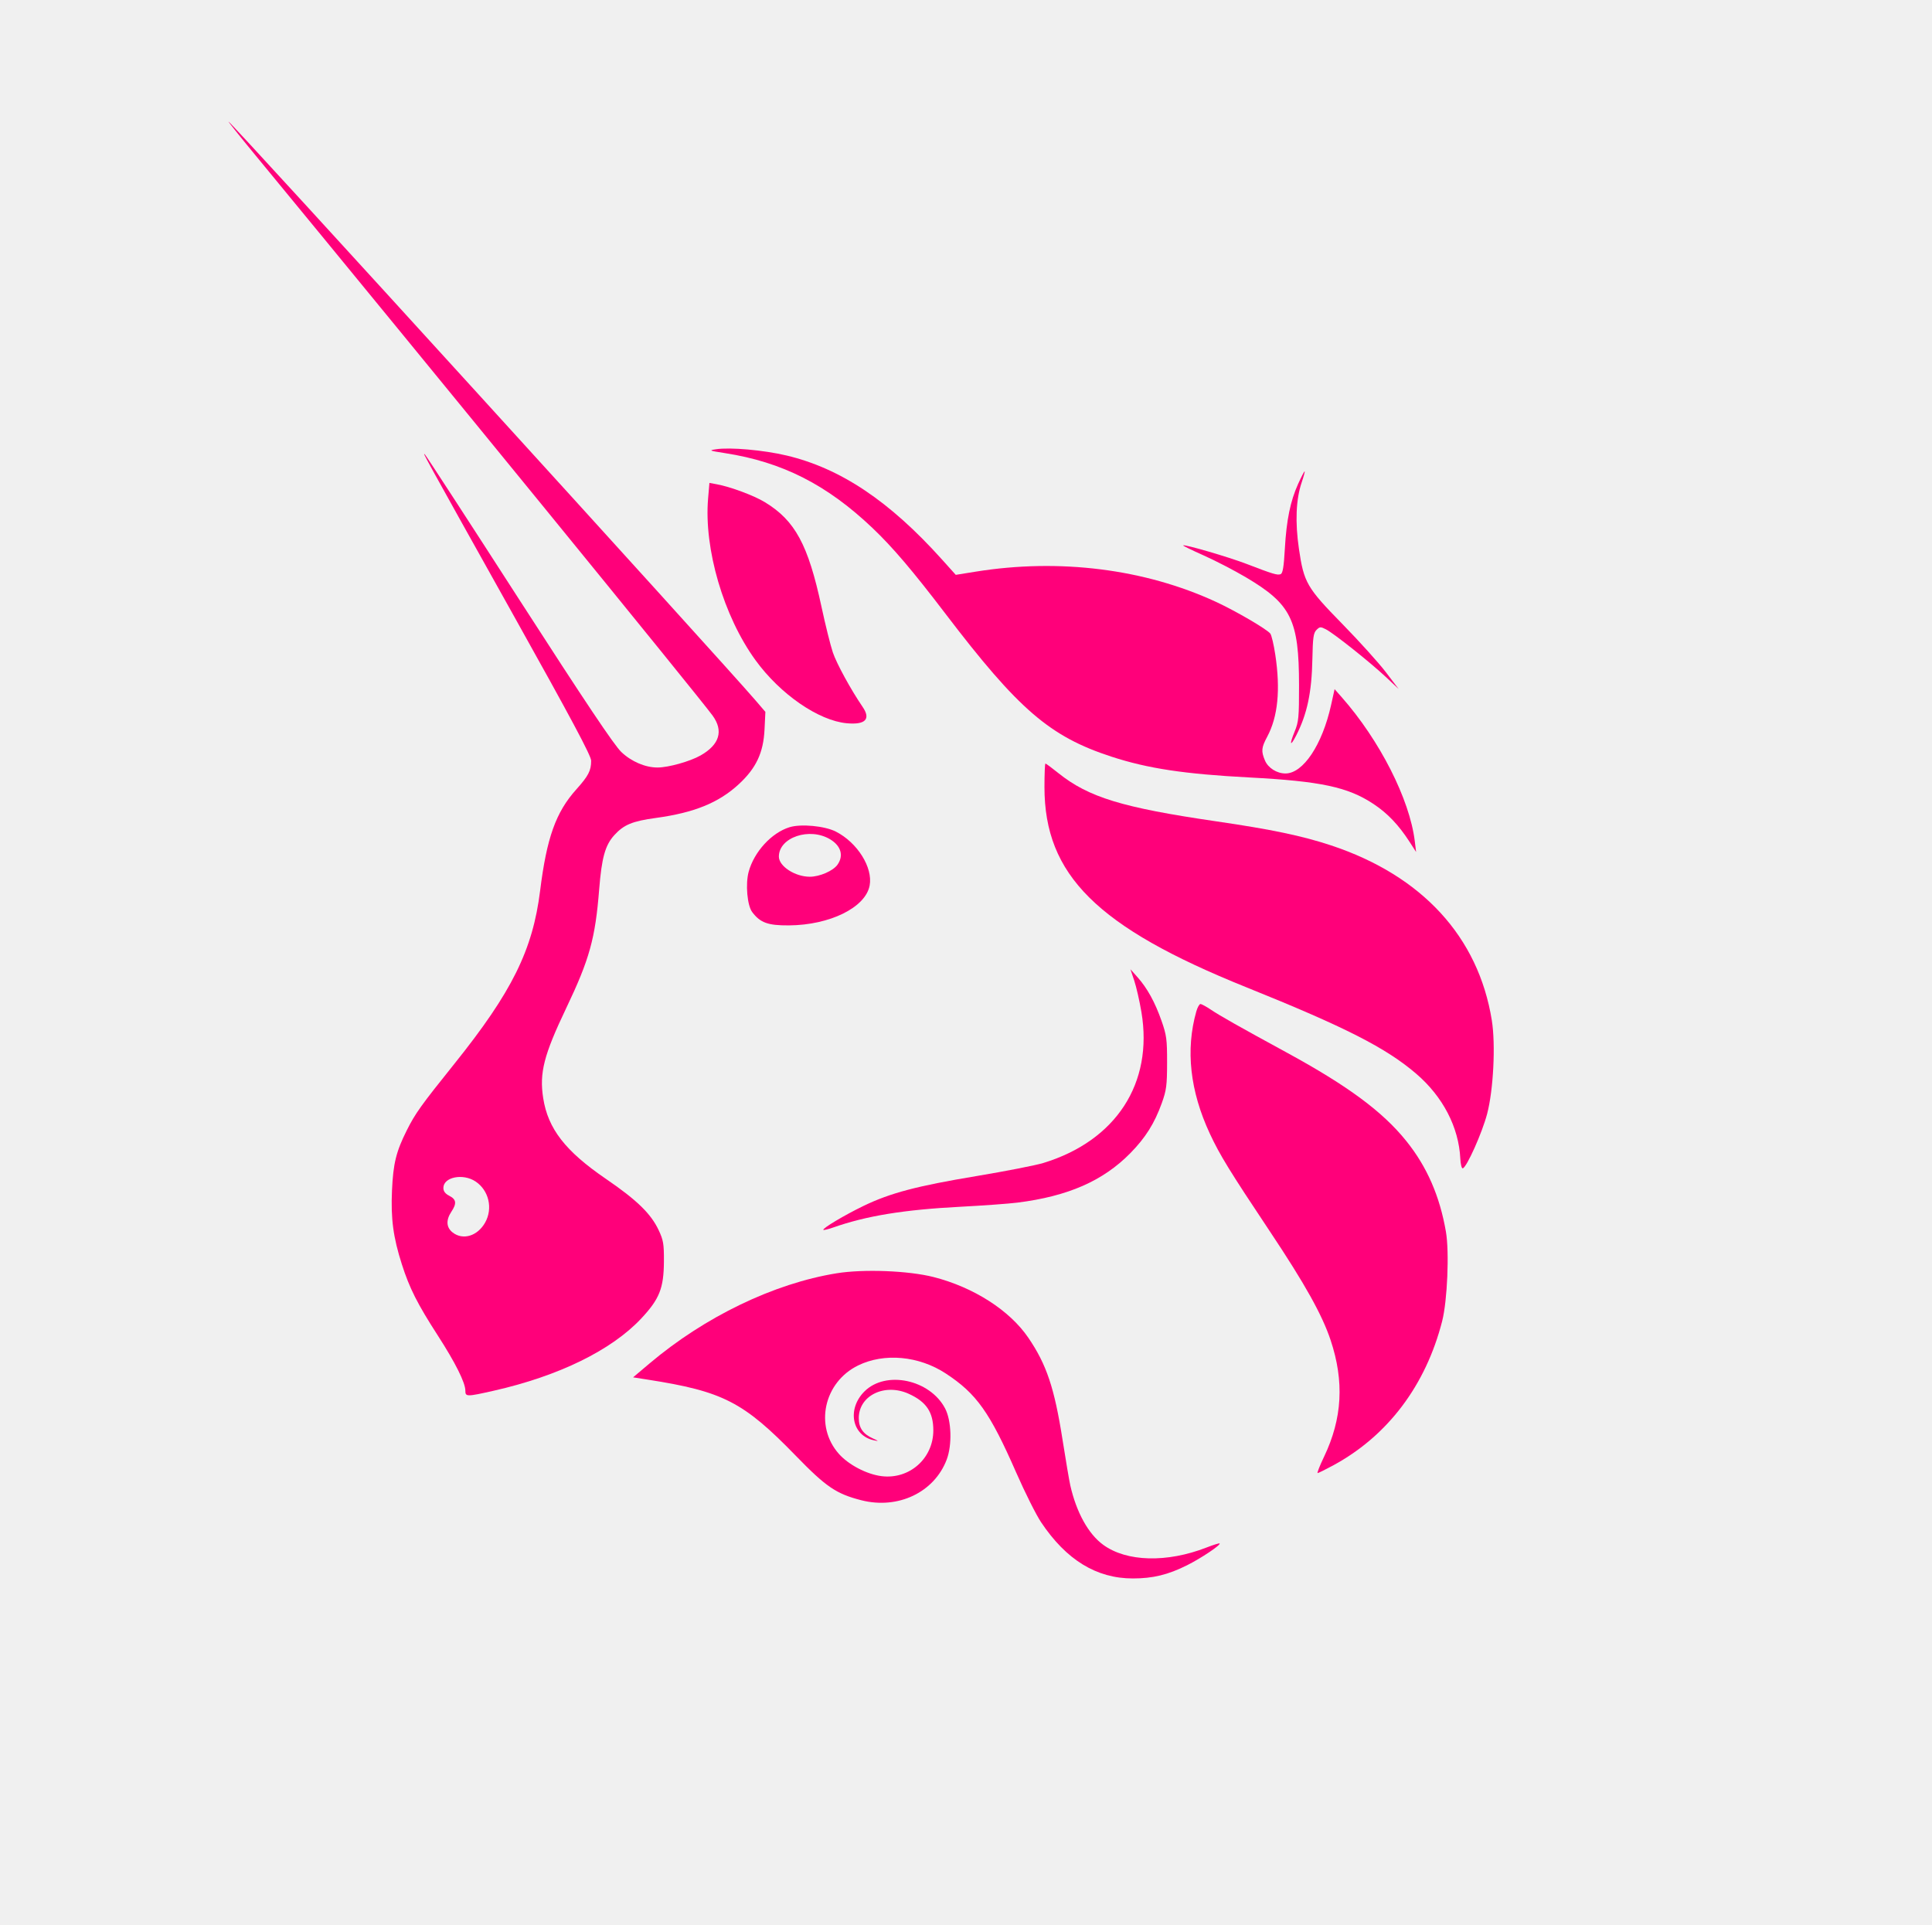
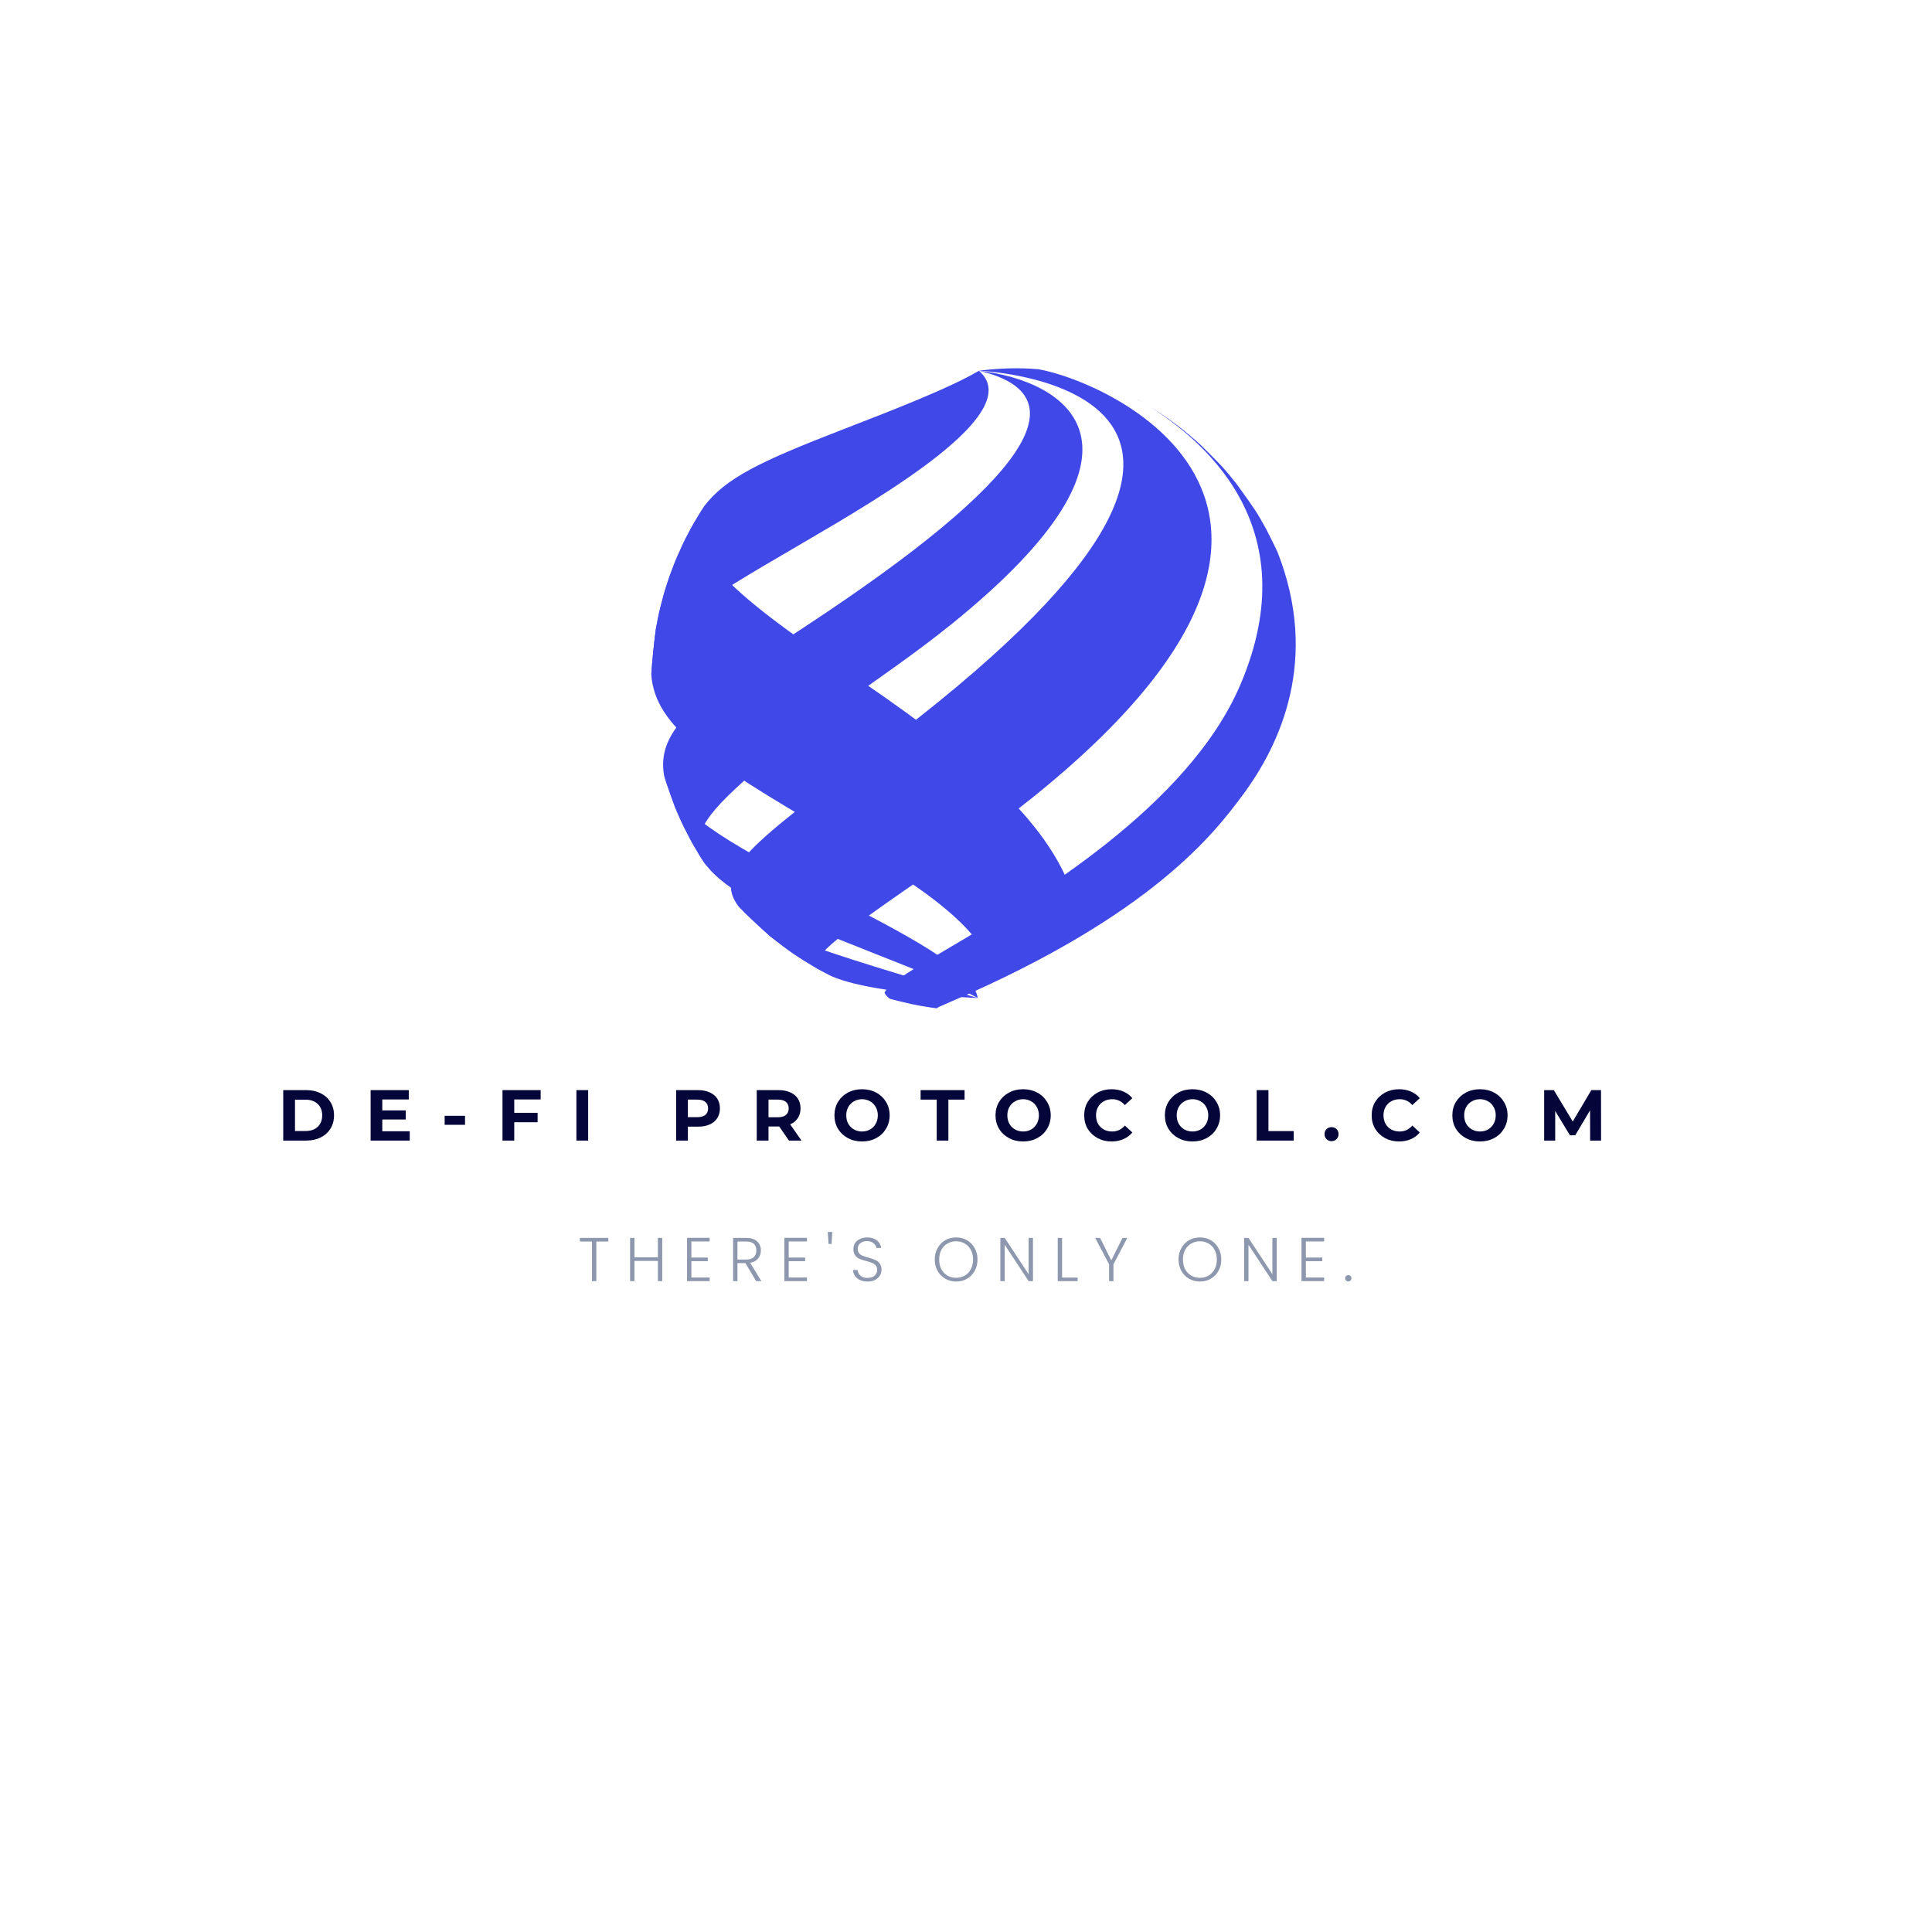
- <svg xmlns="http://www.w3.org/2000/svg" width="257" height="256" viewBox="0 0 257 256" fill="none">
-   <path d="M96.435 60.277C94.343 59.952 94.255 59.914 95.239 59.763C97.125 59.473 101.579 59.868 104.648 60.598C111.812 62.301 118.331 66.664 125.29 74.412L127.139 76.47L129.784 76.045C140.926 74.254 152.26 75.677 161.741 80.057C164.349 81.262 168.461 83.66 168.975 84.277C169.138 84.473 169.439 85.737 169.642 87.087C170.347 91.754 169.994 95.332 168.567 98.005C167.79 99.459 167.746 99.92 168.268 101.164C168.686 102.157 169.848 102.892 170.999 102.891C173.355 102.888 175.891 99.079 177.066 93.78L177.532 91.675L178.457 92.722C183.528 98.468 187.512 106.304 188.196 111.881L188.374 113.336L187.522 112.014C186.054 109.739 184.58 108.19 182.693 106.941C179.29 104.69 175.693 103.923 166.164 103.421C157.559 102.968 152.689 102.233 147.859 100.658C139.643 97.979 135.501 94.411 125.74 81.606C121.405 75.918 118.726 72.771 116.06 70.237C110.004 64.478 104.053 61.458 96.435 60.277Z" fill="#FF007A" />
-   <path d="M170.916 72.976C171.132 69.165 171.649 66.651 172.688 64.355C173.099 63.447 173.485 62.703 173.544 62.703C173.604 62.703 173.425 63.373 173.147 64.193C172.391 66.421 172.267 69.469 172.788 73.014C173.448 77.513 173.824 78.162 178.579 83.022C180.809 85.301 183.403 88.176 184.344 89.41L186.054 91.655L184.344 90.051C182.253 88.09 177.444 84.264 176.381 83.718C175.669 83.351 175.563 83.357 175.124 83.795C174.719 84.198 174.634 84.803 174.577 87.665C174.49 92.127 173.882 94.99 172.414 97.853C171.621 99.402 171.495 99.071 172.214 97.323C172.75 96.018 172.805 95.445 172.801 91.126C172.792 82.448 171.762 80.362 165.721 76.789C164.19 75.883 161.668 74.578 160.117 73.887C158.565 73.197 157.333 72.595 157.378 72.55C157.549 72.38 163.441 74.1 165.812 75.012C169.339 76.369 169.922 76.544 170.35 76.381C170.637 76.271 170.776 75.435 170.916 72.976Z" fill="#FF007A" />
-   <path d="M100.497 87.821C96.251 81.976 93.625 73.014 94.193 66.314L94.369 64.241L95.335 64.418C97.15 64.749 100.28 65.913 101.745 66.803C105.766 69.245 107.506 72.46 109.277 80.716C109.796 83.135 110.477 85.871 110.79 86.798C111.294 88.289 113.199 91.772 114.748 94.034C115.864 95.664 115.123 96.436 112.657 96.213C108.89 95.873 103.788 92.352 100.497 87.821Z" fill="#FF007A" />
-   <path d="M165.766 131.323C145.925 123.335 138.937 116.4 138.937 104.7C138.937 102.979 138.996 101.57 139.068 101.57C139.14 101.57 139.908 102.138 140.774 102.833C144.797 106.06 149.303 107.438 161.776 109.258C169.115 110.328 173.245 111.193 177.056 112.457C189.166 116.473 196.658 124.624 198.445 135.725C198.964 138.951 198.66 145 197.818 148.188C197.153 150.706 195.125 155.245 194.588 155.419C194.439 155.468 194.292 154.896 194.254 154.118C194.05 149.95 191.943 145.891 188.406 142.851C184.383 139.395 178.979 136.643 165.766 131.323Z" fill="#FF007A" />
-   <path d="M151.837 134.642C151.588 133.163 151.157 131.273 150.879 130.444L150.372 128.935L151.313 129.991C152.614 131.451 153.642 133.32 154.514 135.81C155.179 137.71 155.254 138.275 155.249 141.362C155.244 144.393 155.161 145.029 154.546 146.739C153.578 149.436 152.376 151.348 150.359 153.4C146.735 157.089 142.075 159.131 135.351 159.978C134.182 160.125 130.775 160.373 127.78 160.529C120.232 160.922 115.264 161.733 110.801 163.3C110.159 163.525 109.586 163.662 109.528 163.604C109.347 163.425 112.386 161.613 114.897 160.404C118.436 158.699 121.96 157.768 129.854 156.454C133.754 155.804 137.781 155.016 138.804 154.702C148.461 151.741 153.426 144.1 151.837 134.642Z" fill="#FF007A" />
-   <path d="M160.932 150.795C158.296 145.128 157.691 139.657 159.135 134.554C159.289 134.009 159.538 133.562 159.687 133.562C159.837 133.562 160.459 133.899 161.07 134.31C162.284 135.127 164.721 136.505 171.212 140.044C179.311 144.46 183.929 147.879 187.07 151.786C189.82 155.208 191.522 159.104 192.341 163.856C192.805 166.548 192.533 173.024 191.843 175.735C189.665 184.281 184.604 190.993 177.385 194.911C176.327 195.484 175.377 195.955 175.275 195.958C175.172 195.96 175.557 194.98 176.131 193.78C178.56 188.703 178.836 183.765 177 178.269C175.876 174.904 173.584 170.797 168.956 163.857C163.575 155.788 162.256 153.641 160.932 150.795Z" fill="#FF007A" />
-   <path d="M86.407 181.371C93.77 175.154 102.931 170.738 111.276 169.382C114.872 168.798 120.864 169.03 124.194 169.882C129.532 171.248 134.307 174.308 136.791 177.954C139.218 181.517 140.259 184.622 141.343 191.53C141.771 194.255 142.236 196.992 142.377 197.611C143.191 201.192 144.775 204.054 146.739 205.491C149.857 207.773 155.227 207.915 160.509 205.855C161.405 205.505 162.184 205.263 162.238 205.318C162.43 205.508 159.77 207.288 157.894 208.226C155.369 209.487 153.361 209.975 150.693 209.975C145.855 209.975 141.839 207.514 138.487 202.495C137.828 201.508 136.346 198.55 135.193 195.922C131.655 187.851 129.907 185.393 125.799 182.702C122.223 180.361 117.612 179.941 114.143 181.642C109.586 183.876 108.315 189.699 111.579 193.39C112.876 194.856 115.295 196.121 117.273 196.367C120.973 196.828 124.153 194.013 124.153 190.277C124.153 187.851 123.221 186.467 120.873 185.407C117.668 183.961 114.222 185.652 114.238 188.663C114.245 189.947 114.805 190.754 116.092 191.336C116.918 191.71 116.937 191.74 116.263 191.6C113.322 190.99 112.633 187.444 114.998 185.09C117.837 182.264 123.709 183.511 125.725 187.368C126.572 188.988 126.67 192.215 125.932 194.164C124.279 198.525 119.46 200.819 114.571 199.571C111.243 198.721 109.887 197.801 105.874 193.667C98.901 186.484 96.194 185.092 86.141 183.523L84.215 183.222L86.407 181.371Z" fill="#FF007A" />
-   <path fill-rule="evenodd" clip-rule="evenodd" d="M33.824 20.465C57.111 48.728 93.014 92.734 94.796 95.198C96.268 97.232 95.714 99.061 93.193 100.494C91.791 101.291 88.908 102.099 87.465 102.099C85.833 102.099 83.994 101.313 82.655 100.042C81.708 99.145 77.888 93.44 69.069 79.757C62.322 69.286 56.675 60.601 56.521 60.455C56.164 60.119 56.17 60.13 68.381 81.979C76.049 95.698 78.637 100.548 78.637 101.197C78.637 102.516 78.277 103.21 76.65 105.025C73.936 108.052 72.724 111.453 71.848 118.492C70.866 126.382 68.106 131.955 60.458 141.494C55.98 147.078 55.248 148.102 54.118 150.352C52.695 153.187 52.304 154.774 52.145 158.353C51.977 162.137 52.304 164.581 53.46 168.199C54.472 171.366 55.529 173.458 58.229 177.641C60.56 181.251 61.902 183.933 61.902 184.983C61.902 185.818 62.061 185.819 65.673 185.003C74.316 183.052 81.334 179.619 85.281 175.412C87.724 172.808 88.297 171.371 88.316 167.802C88.328 165.469 88.246 164.98 87.615 163.637C86.588 161.452 84.719 159.635 80.598 156.818C75.199 153.127 72.893 150.156 72.256 146.07C71.734 142.717 72.34 140.351 75.327 134.091C78.418 127.612 79.184 124.85 79.703 118.319C80.037 114.1 80.501 112.435 81.713 111.1C82.978 109.707 84.116 109.235 87.245 108.808C92.347 108.111 95.595 106.791 98.265 104.33C100.582 102.196 101.551 100.139 101.7 97.043L101.813 94.696L100.518 93.187C95.83 87.721 30.685 16.168 30.396 16.168C30.335 16.168 31.877 18.102 33.824 20.465ZM64.533 162.634C65.593 160.757 65.03 158.344 63.257 157.166C61.582 156.052 58.98 156.576 58.98 158.028C58.98 158.471 59.225 158.793 59.777 159.077C60.706 159.555 60.774 160.093 60.042 161.192C59.302 162.306 59.362 163.284 60.211 163.949C61.58 165.021 63.518 164.432 64.533 162.634Z" fill="#FF007A" />
-   <path fill-rule="evenodd" clip-rule="evenodd" d="M105.032 110.039C102.637 110.774 100.309 113.312 99.588 115.974C99.149 117.598 99.398 120.446 100.057 121.325C101.121 122.746 102.149 123.12 104.935 123.101C110.389 123.063 115.131 120.724 115.682 117.799C116.134 115.402 114.051 112.08 111.183 110.622C109.703 109.87 106.555 109.571 105.032 110.039ZM111.408 115.024C112.249 113.829 111.881 112.537 110.451 111.664C107.726 110 103.607 111.377 103.607 113.95C103.607 115.231 105.755 116.629 107.724 116.629C109.035 116.629 110.829 115.847 111.408 115.024Z" fill="#FF007A" />
+ <svg xmlns="http://www.w3.org/2000/svg" width="500" zoomAndPan="magnify" viewBox="0 0 375 375" height="500" preserveAspectRatio="xMidYMid meet" version="1.0">
+   <defs>
+     <g />
+     <clipPath id="2c797b7dda">
+       <path d="M 126.41 98 L 209 98 L 209 189 L 126.41 189 Z M 126.41 98 " clip-rule="nonzero" />
+     </clipPath>
+     <clipPath id="de864c294c">
+       <path d="M 126.41 71.293 L 192 71.293 L 192 131 L 126.41 131 Z M 126.41 71.293 " clip-rule="nonzero" />
+     </clipPath>
+     <clipPath id="a3ca2c5cdc">
+       <path d="M 128 71.293 L 211 71.293 L 211 168 L 128 168 Z M 128 71.293 " clip-rule="nonzero" />
+     </clipPath>
+     <clipPath id="f9235e736f">
+       <path d="M 141 71.293 L 236 71.293 L 236 190 L 141 190 Z M 141 71.293 " clip-rule="nonzero" />
+     </clipPath>
+     <clipPath id="2c59ad69df">
+       <path d="M 171 77 L 252 77 L 252 195.793 L 171 195.793 Z M 171 77 " clip-rule="nonzero" />
+     </clipPath>
+   </defs>
+   <rect x="-37.5" width="450" fill="#ffffff" y="-37.5" height="450" fill-opacity="1" />
+   <rect x="-37.5" width="450" fill="#ffffff" y="-37.5" height="450" fill-opacity="1" />
+   <rect x="-37.5" width="450" fill="#ffffff" y="-37.5" height="450" fill-opacity="1" />
+   <g clip-path="url(#2c797b7dda)">
+     <path fill="#4048e8" d="M 192.648 188.973 C 196.172 184.914 199.137 181.949 208.359 174.109 C 203.574 158.938 187.371 145.684 162.781 129.219 C 138.848 113.188 132.266 105.363 136.711 98.207 C 135.945 99.473 134.883 101.141 134.168 102.434 C 131.309 108.156 131.195 108.379 129.941 111.898 C 128.031 118.121 127.957 118.363 127.309 122.047 C 126.961 124.703 126.574 128.254 126.414 130.922 C 127.117 141.184 137.992 148.027 160.547 161.316 C 174.816 169.727 190.992 179.258 192.648 188.973 " fill-opacity="1" fill-rule="nonzero" />
+   </g>
+   <path fill="#4048e8" d="M 189.777 193.719 C 188.93 188.047 175.93 181.395 159.477 172.973 C 139.387 162.695 131.75 157.773 128.914 150.613 C 129.547 152.5 130.375 155.023 131.105 156.871 C 133.762 162.68 133.867 162.906 135.809 166.078 L 136.781 167.602 C 141.188 173.207 148.477 176.699 169.625 185.035 C 177.059 187.965 185.48 191.285 189.777 193.719 " fill-opacity="1" fill-rule="nonzero" />
+   <path fill="#4048e8" d="M 189.777 193.719 C 156.848 183.766 149.02 181.402 143.418 176.031 C 145.199 177.801 147.629 180.105 149.52 181.758 C 153.785 185.023 154.438 185.527 158.57 187.973 L 161.434 189.5 C 166.305 191.59 175.844 193.008 189.777 193.719 " fill-opacity="1" fill-rule="nonzero" />
+   <g clip-path="url(#de864c294c)">
+     <path fill="#4048e8" d="M 126.414 130.922 C 126.605 128.254 126.93 124.699 127.309 122.047 C 128.699 115.531 128.727 115.406 129.941 111.898 C 132.301 105.934 132.395 105.703 134.168 102.434 C 134.93 101.164 135.898 99.445 136.711 98.207 C 140.898 92.812 147.348 89.645 163.406 83.43 C 173.191 79.645 184.277 75.352 190.004 71.969 C 199.348 80 171.684 96.137 155.152 105.777 C 135.629 117.164 127.547 121.879 126.414 130.922 " fill-opacity="1" fill-rule="nonzero" />
+   </g>
+   <g clip-path="url(#a3ca2c5cdc)">
+     <path fill="#4048e8" d="M 136.781 167.602 L 135.809 166.078 C 132.664 160.535 132.543 160.32 131.105 156.871 C 130.426 155.004 129.5 152.516 128.914 150.613 C 127.289 141.637 135.234 135.461 156.672 121.352 C 199.223 93.34 210.438 76.727 190.004 71.969 C 206.902 73.859 227.531 86.578 184.641 121.184 C 170.5 132.59 154.539 141.629 141.418 154.355 C 133.695 161.848 135.332 164.902 136.781 167.602 " fill-opacity="1" fill-rule="nonzero" />
+   </g>
+   <g clip-path="url(#f9235e736f)">
+     <path fill="#4048e8" d="M 201.582 71.672 C 217.215 74.512 277.172 102.406 184.789 166.422 C 156.152 186.266 156.152 186.266 161.434 189.5 L 158.57 187.973 C 154.23 185.32 153.328 184.766 149.52 181.758 C 147.641 180.094 145.188 177.812 143.418 176.031 C 138.277 169.34 145.633 163.852 169.992 145.672 C 264.34 75.262 190.789 71.969 190.004 71.969 C 193.973 71.438 197.844 71.348 201.582 71.672 " fill-opacity="1" fill-rule="nonzero" />
+   </g>
+   <g clip-path="url(#2c59ad69df)">
+     <path fill="#4048e8" d="M 221.215 77.715 C 225.406 80.285 228.18 81.98 232.977 86.293 C 237.223 90.5 237.566 90.848 240.059 93.984 C 243.68 99.012 243.898 99.312 245.73 102.633 C 246.422 104.023 247.387 105.855 248.016 107.273 C 256.059 127.895 248.672 144.352 241.055 154.523 C 235.91 161.402 223.859 177.508 184.781 194.328 C 182.059 195.504 182.051 195.508 181.828 195.715 L 180.625 195.551 C 178.328 195.18 178.238 195.164 176.996 194.91 C 175.75 194.629 174.098 194.23 172.863 193.91 C 172.387 193.719 171.891 193.148 171.676 192.684 C 172.586 191.016 174.215 189.883 184.133 184.031 C 200.422 174.422 230.734 156.539 240.805 132.793 C 253.82 102.094 233.715 84.883 220.57 77.359 C 220.785 77.477 221 77.594 221.215 77.715 " fill-opacity="1" fill-rule="nonzero" />
+   </g>
+   <g fill="#040639" fill-opacity="1">
+     <g transform="translate(53.81919, 221.3874)">
+       <g>
+         <path d="M 1.156 -9.797 L 5.609 -9.797 C 6.672 -9.797 7.609 -9.594 8.422 -9.188 C 9.242 -8.781 9.879 -8.207 10.328 -7.469 C 10.785 -6.738 11.016 -5.883 11.016 -4.906 C 11.016 -3.926 10.785 -3.066 10.328 -2.328 C 9.879 -1.586 9.242 -1.016 8.422 -0.609 C 7.609 -0.203 6.672 0 5.609 0 L 1.156 0 Z M 5.5 -1.859 C 6.477 -1.859 7.258 -2.129 7.844 -2.672 C 8.426 -3.223 8.719 -3.969 8.719 -4.906 C 8.719 -5.832 8.426 -6.566 7.844 -7.109 C 7.258 -7.66 6.477 -7.938 5.5 -7.938 L 3.438 -7.938 L 3.438 -1.859 Z M 5.5 -1.859 " />
+       </g>
+     </g>
+   </g>
+   <g fill="#040639" fill-opacity="1">
+     <g transform="translate(70.78075, 221.3874)">
+       <g>
+         <path d="M 8.75 -1.812 L 8.75 0 L 1.156 0 L 1.156 -9.797 L 8.562 -9.797 L 8.562 -7.984 L 3.422 -7.984 L 3.422 -5.859 L 7.969 -5.859 L 7.969 -4.094 L 3.422 -4.094 L 3.422 -1.812 Z M 8.75 -1.812 " />
+       </g>
+     </g>
+   </g>
+   <g fill="#040639" fill-opacity="1">
+     <g transform="translate(85.57351, 221.3874)">
+       <g>
+         <path d="M 0.734 -4.812 L 4.688 -4.812 L 4.688 -3.062 L 0.734 -3.062 Z M 0.734 -4.812 " />
+       </g>
+     </g>
+   </g>
+   <g fill="#040639" fill-opacity="1">
+     <g transform="translate(96.3785, 221.3874)">
+       <g>
+         <path d="M 3.438 -7.984 L 3.438 -5.391 L 7.969 -5.391 L 7.969 -3.562 L 3.438 -3.562 L 3.438 0 L 1.156 0 L 1.156 -9.797 L 8.562 -9.797 L 8.562 -7.984 Z M 3.438 -7.984 " />
+       </g>
+     </g>
+   </g>
+   <g fill="#040639" fill-opacity="1">
+     <g transform="translate(110.7235, 221.3874)">
+       <g>
+         <path d="M 1.156 -9.797 L 3.438 -9.797 L 3.438 0 L 1.156 0 Z M 1.156 -9.797 " />
+       </g>
+     </g>
+   </g>
+   <g fill="#040639" fill-opacity="1">
+     <g transform="translate(120.717, 221.3874)">
+       <g />
+     </g>
+   </g>
+   <g fill="#040639" fill-opacity="1">
+     <g transform="translate(130.0808, 221.3874)">
+       <g>
+         <path d="M 5.406 -9.797 C 6.27 -9.797 7.02 -9.648 7.656 -9.359 C 8.301 -9.078 8.797 -8.672 9.141 -8.141 C 9.484 -7.609 9.656 -6.977 9.656 -6.25 C 9.656 -5.531 9.484 -4.898 9.141 -4.359 C 8.797 -3.828 8.301 -3.414 7.656 -3.125 C 7.02 -2.844 6.27 -2.703 5.406 -2.703 L 3.438 -2.703 L 3.438 0 L 1.156 0 L 1.156 -9.797 Z M 5.281 -4.547 C 5.957 -4.547 6.473 -4.691 6.828 -4.984 C 7.18 -5.285 7.359 -5.707 7.359 -6.25 C 7.359 -6.789 7.18 -7.207 6.828 -7.5 C 6.473 -7.801 5.957 -7.953 5.281 -7.953 L 3.438 -7.953 L 3.438 -4.547 Z M 5.281 -4.547 " />
+       </g>
+     </g>
+   </g>
+   <g fill="#040639" fill-opacity="1">
+     <g transform="translate(145.727, 221.3874)">
+       <g>
+         <path d="M 7.406 0 L 5.516 -2.734 L 3.438 -2.734 L 3.438 0 L 1.156 0 L 1.156 -9.797 L 5.406 -9.797 C 6.27 -9.797 7.02 -9.648 7.656 -9.359 C 8.301 -9.078 8.797 -8.672 9.141 -8.141 C 9.484 -7.609 9.656 -6.977 9.656 -6.25 C 9.656 -5.52 9.477 -4.891 9.125 -4.359 C 8.781 -3.828 8.285 -3.426 7.641 -3.156 L 9.844 0 Z M 7.359 -6.25 C 7.359 -6.789 7.18 -7.207 6.828 -7.5 C 6.473 -7.801 5.957 -7.953 5.281 -7.953 L 3.438 -7.953 L 3.438 -4.531 L 5.281 -4.531 C 5.957 -4.531 6.473 -4.68 6.828 -4.984 C 7.18 -5.285 7.359 -5.707 7.359 -6.25 Z M 7.359 -6.25 " />
+       </g>
+     </g>
+   </g>
+   <g fill="#040639" fill-opacity="1">
+     <g transform="translate(161.4153, 221.3874)">
+       <g>
+         <path d="M 5.906 0.172 C 4.883 0.172 3.969 -0.047 3.156 -0.484 C 2.344 -0.922 1.703 -1.523 1.234 -2.297 C 0.773 -3.066 0.547 -3.938 0.547 -4.906 C 0.547 -5.863 0.773 -6.727 1.234 -7.5 C 1.703 -8.27 2.344 -8.875 3.156 -9.312 C 3.969 -9.75 4.883 -9.969 5.906 -9.969 C 6.926 -9.969 7.844 -9.75 8.656 -9.312 C 9.469 -8.875 10.102 -8.27 10.562 -7.5 C 11.031 -6.727 11.266 -5.863 11.266 -4.906 C 11.266 -3.938 11.031 -3.066 10.562 -2.297 C 10.102 -1.523 9.469 -0.922 8.656 -0.484 C 7.844 -0.047 6.926 0.172 5.906 0.172 Z M 5.906 -1.766 C 6.488 -1.766 7.008 -1.895 7.469 -2.156 C 7.938 -2.426 8.301 -2.797 8.562 -3.266 C 8.832 -3.742 8.969 -4.289 8.969 -4.906 C 8.969 -5.508 8.832 -6.047 8.562 -6.516 C 8.301 -6.992 7.938 -7.363 7.469 -7.625 C 7.008 -7.895 6.488 -8.031 5.906 -8.031 C 5.332 -8.031 4.812 -7.895 4.344 -7.625 C 3.875 -7.363 3.504 -6.992 3.234 -6.516 C 2.973 -6.047 2.844 -5.508 2.844 -4.906 C 2.844 -4.289 2.973 -3.742 3.234 -3.266 C 3.504 -2.797 3.875 -2.426 4.344 -2.156 C 4.812 -1.895 5.332 -1.766 5.906 -1.766 Z M 5.906 -1.766 " />
+       </g>
+     </g>
+   </g>
+   <g fill="#040639" fill-opacity="1">
+     <g transform="translate(178.6287, 221.3874)">
+       <g>
+         <path d="M 3.188 -7.953 L 0.062 -7.953 L 0.062 -9.797 L 8.594 -9.797 L 8.594 -7.953 L 5.453 -7.953 L 5.453 0 L 3.188 0 Z M 3.188 -7.953 " />
+       </g>
+     </g>
+   </g>
+   <g fill="#040639" fill-opacity="1">
+     <g transform="translate(192.6799, 221.3874)">
+       <g>
+         <path d="M 5.906 0.172 C 4.883 0.172 3.969 -0.047 3.156 -0.484 C 2.344 -0.922 1.703 -1.523 1.234 -2.297 C 0.773 -3.066 0.547 -3.938 0.547 -4.906 C 0.547 -5.863 0.773 -6.727 1.234 -7.5 C 1.703 -8.27 2.344 -8.875 3.156 -9.312 C 3.969 -9.75 4.883 -9.969 5.906 -9.969 C 6.926 -9.969 7.844 -9.75 8.656 -9.312 C 9.469 -8.875 10.102 -8.27 10.562 -7.5 C 11.031 -6.727 11.266 -5.863 11.266 -4.906 C 11.266 -3.938 11.031 -3.066 10.562 -2.297 C 10.102 -1.523 9.469 -0.922 8.656 -0.484 C 7.844 -0.047 6.926 0.172 5.906 0.172 Z M 5.906 -1.766 C 6.488 -1.766 7.008 -1.895 7.469 -2.156 C 7.938 -2.426 8.301 -2.797 8.562 -3.266 C 8.832 -3.742 8.969 -4.289 8.969 -4.906 C 8.969 -5.508 8.832 -6.047 8.562 -6.516 C 8.301 -6.992 7.938 -7.363 7.469 -7.625 C 7.008 -7.895 6.488 -8.031 5.906 -8.031 C 5.332 -8.031 4.812 -7.895 4.344 -7.625 C 3.875 -7.363 3.504 -6.992 3.234 -6.516 C 2.973 -6.047 2.844 -5.508 2.844 -4.906 C 2.844 -4.289 2.973 -3.742 3.234 -3.266 C 3.504 -2.797 3.875 -2.426 4.344 -2.156 C 4.812 -1.895 5.332 -1.766 5.906 -1.766 Z M 5.906 -1.766 " />
+       </g>
+     </g>
+   </g>
+   <g fill="#040639" fill-opacity="1">
+     <g transform="translate(209.8933, 221.3874)">
+       <g>
+         <path d="M 5.859 0.172 C 4.859 0.172 3.953 -0.047 3.141 -0.484 C 2.336 -0.922 1.703 -1.52 1.234 -2.281 C 0.773 -3.051 0.547 -3.926 0.547 -4.906 C 0.547 -5.875 0.773 -6.742 1.234 -7.516 C 1.703 -8.285 2.336 -8.883 3.141 -9.312 C 3.953 -9.75 4.859 -9.969 5.859 -9.969 C 6.711 -9.969 7.484 -9.816 8.172 -9.516 C 8.859 -9.223 9.43 -8.797 9.891 -8.234 L 8.438 -6.891 C 7.781 -7.648 6.961 -8.031 5.984 -8.031 C 5.367 -8.031 4.82 -7.895 4.344 -7.625 C 3.875 -7.363 3.504 -6.992 3.234 -6.516 C 2.973 -6.047 2.844 -5.508 2.844 -4.906 C 2.844 -4.289 2.973 -3.742 3.234 -3.266 C 3.504 -2.797 3.875 -2.426 4.344 -2.156 C 4.82 -1.895 5.367 -1.766 5.984 -1.766 C 6.961 -1.766 7.781 -2.148 8.438 -2.922 L 9.891 -1.578 C 9.43 -1.016 8.852 -0.582 8.156 -0.281 C 7.469 0.02 6.703 0.172 5.859 0.172 Z M 5.859 0.172 " />
+       </g>
+     </g>
+   </g>
+   <g fill="#040639" fill-opacity="1">
+     <g transform="translate(225.5536, 221.3874)">
+       <g>
+         <path d="M 5.906 0.172 C 4.883 0.172 3.969 -0.047 3.156 -0.484 C 2.344 -0.922 1.703 -1.523 1.234 -2.297 C 0.773 -3.066 0.547 -3.938 0.547 -4.906 C 0.547 -5.863 0.773 -6.727 1.234 -7.5 C 1.703 -8.27 2.344 -8.875 3.156 -9.312 C 3.969 -9.75 4.883 -9.969 5.906 -9.969 C 6.926 -9.969 7.844 -9.75 8.656 -9.312 C 9.469 -8.875 10.102 -8.27 10.562 -7.5 C 11.031 -6.727 11.266 -5.863 11.266 -4.906 C 11.266 -3.938 11.031 -3.066 10.562 -2.297 C 10.102 -1.523 9.469 -0.922 8.656 -0.484 C 7.844 -0.047 6.926 0.172 5.906 0.172 Z M 5.906 -1.766 C 6.488 -1.766 7.008 -1.895 7.469 -2.156 C 7.938 -2.426 8.301 -2.797 8.562 -3.266 C 8.832 -3.742 8.969 -4.289 8.969 -4.906 C 8.969 -5.508 8.832 -6.047 8.562 -6.516 C 8.301 -6.992 7.938 -7.363 7.469 -7.625 C 7.008 -7.895 6.488 -8.031 5.906 -8.031 C 5.332 -8.031 4.812 -7.895 4.344 -7.625 C 3.875 -7.363 3.504 -6.992 3.234 -6.516 C 2.973 -6.047 2.844 -5.508 2.844 -4.906 C 2.844 -4.289 2.973 -3.742 3.234 -3.266 C 3.504 -2.797 3.875 -2.426 4.344 -2.156 C 4.812 -1.895 5.332 -1.766 5.906 -1.766 Z M 5.906 -1.766 " />
+       </g>
+     </g>
+   </g>
+   <g fill="#040639" fill-opacity="1">
+     <g transform="translate(242.767, 221.3874)">
+       <g>
+         <path d="M 1.156 -9.797 L 3.438 -9.797 L 3.438 -1.844 L 8.344 -1.844 L 8.344 0 L 1.156 0 Z M 1.156 -9.797 " />
+       </g>
+     </g>
+   </g>
+   <g fill="#040639" fill-opacity="1">
+     <g transform="translate(256.6223, 221.3874)">
+       <g>
+         <path d="M 1.828 0.109 C 1.453 0.109 1.129 -0.02 0.859 -0.281 C 0.598 -0.539 0.469 -0.867 0.469 -1.266 C 0.469 -1.66 0.598 -1.984 0.859 -2.234 C 1.129 -2.484 1.453 -2.609 1.828 -2.609 C 2.211 -2.609 2.535 -2.484 2.797 -2.234 C 3.055 -1.984 3.188 -1.66 3.188 -1.266 C 3.188 -0.867 3.055 -0.539 2.797 -0.281 C 2.535 -0.02 2.211 0.109 1.828 0.109 Z M 1.828 0.109 " />
+       </g>
+     </g>
+   </g>
+   <g fill="#040639" fill-opacity="1">
+     <g transform="translate(265.6923, 221.3874)">
+       <g>
+         <path d="M 5.859 0.172 C 4.859 0.172 3.953 -0.047 3.141 -0.484 C 2.336 -0.922 1.703 -1.52 1.234 -2.281 C 0.773 -3.051 0.547 -3.926 0.547 -4.906 C 0.547 -5.875 0.773 -6.742 1.234 -7.516 C 1.703 -8.285 2.336 -8.883 3.141 -9.312 C 3.953 -9.75 4.859 -9.969 5.859 -9.969 C 6.711 -9.969 7.484 -9.816 8.172 -9.516 C 8.859 -9.223 9.43 -8.797 9.891 -8.234 L 8.438 -6.891 C 7.781 -7.648 6.961 -8.031 5.984 -8.031 C 5.367 -8.031 4.82 -7.895 4.344 -7.625 C 3.875 -7.363 3.504 -6.992 3.234 -6.516 C 2.973 -6.047 2.844 -5.508 2.844 -4.906 C 2.844 -4.289 2.973 -3.742 3.234 -3.266 C 3.504 -2.797 3.875 -2.426 4.344 -2.156 C 4.82 -1.895 5.367 -1.766 5.984 -1.766 C 6.961 -1.766 7.781 -2.148 8.438 -2.922 L 9.891 -1.578 C 9.43 -1.016 8.852 -0.582 8.156 -0.281 C 7.469 0.02 6.703 0.172 5.859 0.172 Z M 5.859 0.172 " />
+       </g>
+     </g>
+   </g>
+   <g fill="#040639" fill-opacity="1">
+     <g transform="translate(281.3526, 221.3874)">
+       <g>
+         <path d="M 5.906 0.172 C 4.883 0.172 3.969 -0.047 3.156 -0.484 C 2.344 -0.922 1.703 -1.523 1.234 -2.297 C 0.773 -3.066 0.547 -3.938 0.547 -4.906 C 0.547 -5.863 0.773 -6.727 1.234 -7.5 C 1.703 -8.27 2.344 -8.875 3.156 -9.312 C 3.969 -9.75 4.883 -9.969 5.906 -9.969 C 6.926 -9.969 7.844 -9.75 8.656 -9.312 C 9.469 -8.875 10.102 -8.27 10.562 -7.5 C 11.031 -6.727 11.266 -5.863 11.266 -4.906 C 11.266 -3.938 11.031 -3.066 10.562 -2.297 C 10.102 -1.523 9.469 -0.922 8.656 -0.484 C 7.844 -0.047 6.926 0.172 5.906 0.172 Z M 5.906 -1.766 C 6.488 -1.766 7.008 -1.895 7.469 -2.156 C 7.938 -2.426 8.301 -2.797 8.562 -3.266 C 8.832 -3.742 8.969 -4.289 8.969 -4.906 C 8.969 -5.508 8.832 -6.047 8.562 -6.516 C 8.301 -6.992 7.938 -7.363 7.469 -7.625 C 7.008 -7.895 6.488 -8.031 5.906 -8.031 C 5.332 -8.031 4.812 -7.895 4.344 -7.625 C 3.875 -7.363 3.504 -6.992 3.234 -6.516 C 2.973 -6.047 2.844 -5.508 2.844 -4.906 C 2.844 -4.289 2.973 -3.742 3.234 -3.266 C 3.504 -2.797 3.875 -2.426 4.344 -2.156 C 4.812 -1.895 5.332 -1.766 5.906 -1.766 Z M 5.906 -1.766 " />
+       </g>
+     </g>
+   </g>
+   <g fill="#040639" fill-opacity="1">
+     <g transform="translate(298.566, 221.3874)">
+       <g>
+         <path d="M 10.078 0 L 10.062 -5.875 L 7.188 -1.031 L 6.156 -1.031 L 3.297 -5.75 L 3.297 0 L 1.156 0 L 1.156 -9.797 L 3.031 -9.797 L 6.703 -3.703 L 10.312 -9.797 L 12.188 -9.797 L 12.203 0 Z M 10.078 0 " />
+       </g>
+     </g>
+   </g>
+   <g fill="#8d97ad" fill-opacity="1">
+     <g transform="translate(112.205, 248.6674)">
+       <g>
+         <path d="M 5.875 -8.391 L 5.875 -7.688 L 3.547 -7.688 L 3.547 0 L 2.703 0 L 2.703 -7.688 L 0.359 -7.688 L 0.359 -8.391 Z M 5.875 -8.391 " />
+       </g>
+     </g>
+   </g>
+   <g fill="#8d97ad" fill-opacity="1">
+     <g transform="translate(121.349, 248.6674)">
+       <g>
+         <path d="M 7.188 -8.391 L 7.188 0 L 6.344 0 L 6.344 -3.922 L 1.797 -3.922 L 1.797 0 L 0.953 0 L 0.953 -8.391 L 1.797 -8.391 L 1.797 -4.625 L 6.344 -4.625 L 6.344 -8.391 Z M 7.188 -8.391 " />
+       </g>
+     </g>
+   </g>
+   <g fill="#8d97ad" fill-opacity="1">
+     <g transform="translate(132.4011, 248.6674)">
+       <g>
+         <path d="M 1.797 -7.703 L 1.797 -4.578 L 4.984 -4.578 L 4.984 -3.875 L 1.797 -3.875 L 1.797 -0.703 L 5.344 -0.703 L 5.344 0 L 0.953 0 L 0.953 -8.406 L 5.344 -8.406 L 5.344 -7.703 Z M 1.797 -7.703 " />
+       </g>
+     </g>
+   </g>
+   <g fill="#8d97ad" fill-opacity="1">
+     <g transform="translate(141.3411, 248.6674)">
+       <g>
+         <path d="M 5.422 0 L 3.344 -3.5 L 1.797 -3.5 L 1.797 0 L 0.953 0 L 0.953 -8.391 L 3.484 -8.391 C 4.422 -8.391 5.129 -8.164 5.609 -7.719 C 6.098 -7.27 6.344 -6.68 6.344 -5.953 C 6.344 -5.348 6.164 -4.828 5.812 -4.391 C 5.469 -3.961 4.953 -3.688 4.266 -3.562 L 6.438 0 Z M 1.797 -4.188 L 3.484 -4.188 C 4.141 -4.188 4.633 -4.344 4.969 -4.656 C 5.301 -4.977 5.469 -5.41 5.469 -5.953 C 5.469 -6.504 5.305 -6.93 4.984 -7.234 C 4.672 -7.535 4.172 -7.688 3.484 -7.688 L 1.797 -7.688 Z M 1.797 -4.188 " />
+       </g>
+     </g>
+   </g>
+   <g fill="#8d97ad" fill-opacity="1">
+     <g transform="translate(151.2891, 248.6674)">
+       <g>
+         <path d="M 1.797 -7.703 L 1.797 -4.578 L 4.984 -4.578 L 4.984 -3.875 L 1.797 -3.875 L 1.797 -0.703 L 5.344 -0.703 L 5.344 0 L 0.953 0 L 0.953 -8.406 L 5.344 -8.406 L 5.344 -7.703 Z M 1.797 -7.703 " />
+       </g>
+     </g>
+   </g>
+   <g fill="#8d97ad" fill-opacity="1">
+     <g transform="translate(160.2291, 248.6674)">
+       <g>
+         <path d="M 1.312 -9.547 L 1.172 -7.219 L 0.594 -7.219 L 0.438 -9.547 Z M 1.312 -9.547 " />
+       </g>
+     </g>
+   </g>
+   <g fill="#8d97ad" fill-opacity="1">
+     <g transform="translate(164.8971, 248.6674)">
+       <g>
+         <path d="M 3.5 0.078 C 2.945 0.078 2.461 -0.016 2.047 -0.203 C 1.629 -0.391 1.301 -0.656 1.062 -1 C 0.82 -1.352 0.691 -1.738 0.672 -2.156 L 1.562 -2.156 C 1.602 -1.75 1.781 -1.391 2.094 -1.078 C 2.414 -0.773 2.883 -0.625 3.5 -0.625 C 4.07 -0.625 4.523 -0.77 4.859 -1.062 C 5.191 -1.352 5.359 -1.723 5.359 -2.172 C 5.359 -2.535 5.266 -2.828 5.078 -3.047 C 4.891 -3.266 4.66 -3.426 4.391 -3.531 C 4.117 -3.645 3.742 -3.766 3.266 -3.891 C 2.703 -4.035 2.254 -4.18 1.922 -4.328 C 1.598 -4.473 1.32 -4.695 1.094 -5 C 0.863 -5.301 0.75 -5.711 0.75 -6.234 C 0.75 -6.672 0.859 -7.055 1.078 -7.391 C 1.305 -7.734 1.625 -8 2.031 -8.188 C 2.438 -8.383 2.906 -8.484 3.438 -8.484 C 4.207 -8.484 4.832 -8.289 5.312 -7.906 C 5.789 -7.531 6.062 -7.039 6.125 -6.438 L 5.219 -6.438 C 5.164 -6.781 4.977 -7.086 4.656 -7.359 C 4.332 -7.629 3.898 -7.766 3.359 -7.766 C 2.859 -7.766 2.438 -7.629 2.094 -7.359 C 1.758 -7.086 1.594 -6.723 1.594 -6.266 C 1.594 -5.91 1.68 -5.625 1.859 -5.406 C 2.047 -5.195 2.273 -5.035 2.547 -4.922 C 2.828 -4.805 3.207 -4.688 3.688 -4.562 C 4.227 -4.406 4.664 -4.254 5 -4.109 C 5.344 -3.961 5.629 -3.734 5.859 -3.422 C 6.086 -3.117 6.203 -2.711 6.203 -2.203 C 6.203 -1.816 6.098 -1.445 5.891 -1.094 C 5.68 -0.738 5.375 -0.453 4.969 -0.234 C 4.562 -0.023 4.07 0.078 3.5 0.078 Z M 3.5 0.078 " />
+       </g>
+     </g>
+   </g>
+   <g fill="#8d97ad" fill-opacity="1">
+     <g transform="translate(174.6651, 248.6674)">
+       <g />
+     </g>
+   </g>
+   <g fill="#8d97ad" fill-opacity="1">
+     <g transform="translate(180.8571, 248.6674)">
+       <g>
+         <path d="M 4.734 0.078 C 3.953 0.078 3.242 -0.102 2.609 -0.469 C 1.984 -0.832 1.488 -1.336 1.125 -1.984 C 0.758 -2.641 0.578 -3.379 0.578 -4.203 C 0.578 -5.023 0.758 -5.758 1.125 -6.406 C 1.488 -7.062 1.984 -7.57 2.609 -7.938 C 3.242 -8.301 3.953 -8.484 4.734 -8.484 C 5.516 -8.484 6.219 -8.301 6.844 -7.938 C 7.477 -7.57 7.973 -7.062 8.328 -6.406 C 8.691 -5.758 8.875 -5.023 8.875 -4.203 C 8.875 -3.379 8.691 -2.641 8.328 -1.984 C 7.973 -1.336 7.477 -0.832 6.844 -0.469 C 6.219 -0.102 5.516 0.078 4.734 0.078 Z M 4.734 -0.641 C 5.348 -0.641 5.906 -0.785 6.406 -1.078 C 6.906 -1.367 7.297 -1.781 7.578 -2.312 C 7.867 -2.852 8.016 -3.484 8.016 -4.203 C 8.016 -4.91 7.867 -5.531 7.578 -6.062 C 7.297 -6.602 6.906 -7.016 6.406 -7.297 C 5.906 -7.586 5.348 -7.734 4.734 -7.734 C 4.109 -7.734 3.547 -7.586 3.047 -7.297 C 2.547 -7.016 2.148 -6.602 1.859 -6.062 C 1.578 -5.531 1.438 -4.91 1.438 -4.203 C 1.438 -3.484 1.578 -2.852 1.859 -2.312 C 2.148 -1.781 2.547 -1.367 3.047 -1.078 C 3.547 -0.785 4.109 -0.641 4.734 -0.641 Z M 4.734 -0.641 " />
+       </g>
+     </g>
+   </g>
+   <g fill="#8d97ad" fill-opacity="1">
+     <g transform="translate(193.2171, 248.6674)">
+       <g>
+         <path d="M 7.281 0 L 6.438 0 L 1.797 -7.062 L 1.797 0 L 0.953 0 L 0.953 -8.391 L 1.797 -8.391 L 6.438 -1.344 L 6.438 -8.391 L 7.281 -8.391 Z M 7.281 0 " />
+       </g>
+     </g>
+   </g>
+   <g fill="#8d97ad" fill-opacity="1">
+     <g transform="translate(204.3532, 248.6674)">
+       <g>
+         <path d="M 1.797 -0.688 L 4.812 -0.688 L 4.812 0 L 0.953 0 L 0.953 -8.391 L 1.797 -8.391 Z M 1.797 -0.688 " />
+       </g>
+     </g>
+   </g>
+   <g fill="#8d97ad" fill-opacity="1">
+     <g transform="translate(212.3092, 248.6674)">
+       <g>
+         <path d="M 6.5 -8.391 L 3.812 -3.266 L 3.812 0 L 2.969 0 L 2.969 -3.266 L 0.266 -8.391 L 1.219 -8.391 L 3.391 -4.031 L 5.562 -8.391 Z M 6.5 -8.391 " />
+       </g>
+     </g>
+   </g>
+   <g fill="#8d97ad" fill-opacity="1">
+     <g transform="translate(221.9812, 248.6674)">
+       <g />
+     </g>
+   </g>
+   <g fill="#8d97ad" fill-opacity="1">
+     <g transform="translate(228.1732, 248.6674)">
+       <g>
+         <path d="M 4.734 0.078 C 3.953 0.078 3.242 -0.102 2.609 -0.469 C 1.984 -0.832 1.488 -1.336 1.125 -1.984 C 0.758 -2.641 0.578 -3.379 0.578 -4.203 C 0.578 -5.023 0.758 -5.758 1.125 -6.406 C 1.488 -7.062 1.984 -7.57 2.609 -7.938 C 3.242 -8.301 3.953 -8.484 4.734 -8.484 C 5.516 -8.484 6.219 -8.301 6.844 -7.938 C 7.477 -7.57 7.973 -7.062 8.328 -6.406 C 8.691 -5.758 8.875 -5.023 8.875 -4.203 C 8.875 -3.379 8.691 -2.641 8.328 -1.984 C 7.973 -1.336 7.477 -0.832 6.844 -0.469 C 6.219 -0.102 5.516 0.078 4.734 0.078 Z M 4.734 -0.641 C 5.348 -0.641 5.906 -0.785 6.406 -1.078 C 6.906 -1.367 7.297 -1.781 7.578 -2.312 C 7.867 -2.852 8.016 -3.484 8.016 -4.203 C 8.016 -4.91 7.867 -5.531 7.578 -6.062 C 7.297 -6.602 6.906 -7.016 6.406 -7.297 C 5.906 -7.586 5.348 -7.734 4.734 -7.734 C 4.109 -7.734 3.547 -7.586 3.047 -7.297 C 2.547 -7.016 2.148 -6.602 1.859 -6.062 C 1.578 -5.531 1.438 -4.91 1.438 -4.203 C 1.438 -3.484 1.578 -2.852 1.859 -2.312 C 2.148 -1.781 2.547 -1.367 3.047 -1.078 C 3.547 -0.785 4.109 -0.641 4.734 -0.641 Z M 4.734 -0.641 " />
+       </g>
+     </g>
+   </g>
+   <g fill="#8d97ad" fill-opacity="1">
+     <g transform="translate(240.5332, 248.6674)">
+       <g>
+         <path d="M 7.281 0 L 6.438 0 L 1.797 -7.062 L 1.797 0 L 0.953 0 L 0.953 -8.391 L 1.797 -8.391 L 6.438 -1.344 L 6.438 -8.391 L 7.281 -8.391 Z M 7.281 0 " />
+       </g>
+     </g>
+   </g>
+   <g fill="#8d97ad" fill-opacity="1">
+     <g transform="translate(251.6692, 248.6674)">
+       <g>
+         <path d="M 1.797 -7.703 L 1.797 -4.578 L 4.984 -4.578 L 4.984 -3.875 L 1.797 -3.875 L 1.797 -0.703 L 5.344 -0.703 L 5.344 0 L 0.953 0 L 0.953 -8.406 L 5.344 -8.406 L 5.344 -7.703 Z M 1.797 -7.703 " />
+       </g>
+     </g>
+   </g>
+   <g fill="#8d97ad" fill-opacity="1">
+     <g transform="translate(260.6092, 248.6674)">
+       <g>
+         <path d="M 1.109 0.062 C 0.93 0.062 0.781 0.004 0.656 -0.109 C 0.539 -0.234 0.484 -0.383 0.484 -0.562 C 0.484 -0.738 0.539 -0.883 0.656 -1 C 0.781 -1.113 0.93 -1.172 1.109 -1.172 C 1.273 -1.172 1.414 -1.113 1.531 -1 C 1.645 -0.883 1.703 -0.738 1.703 -0.562 C 1.703 -0.383 1.645 -0.234 1.531 -0.109 C 1.414 0.004 1.273 0.062 1.109 0.062 Z M 1.109 0.062 " />
+       </g>
+     </g>
+   </g>
</svg>
